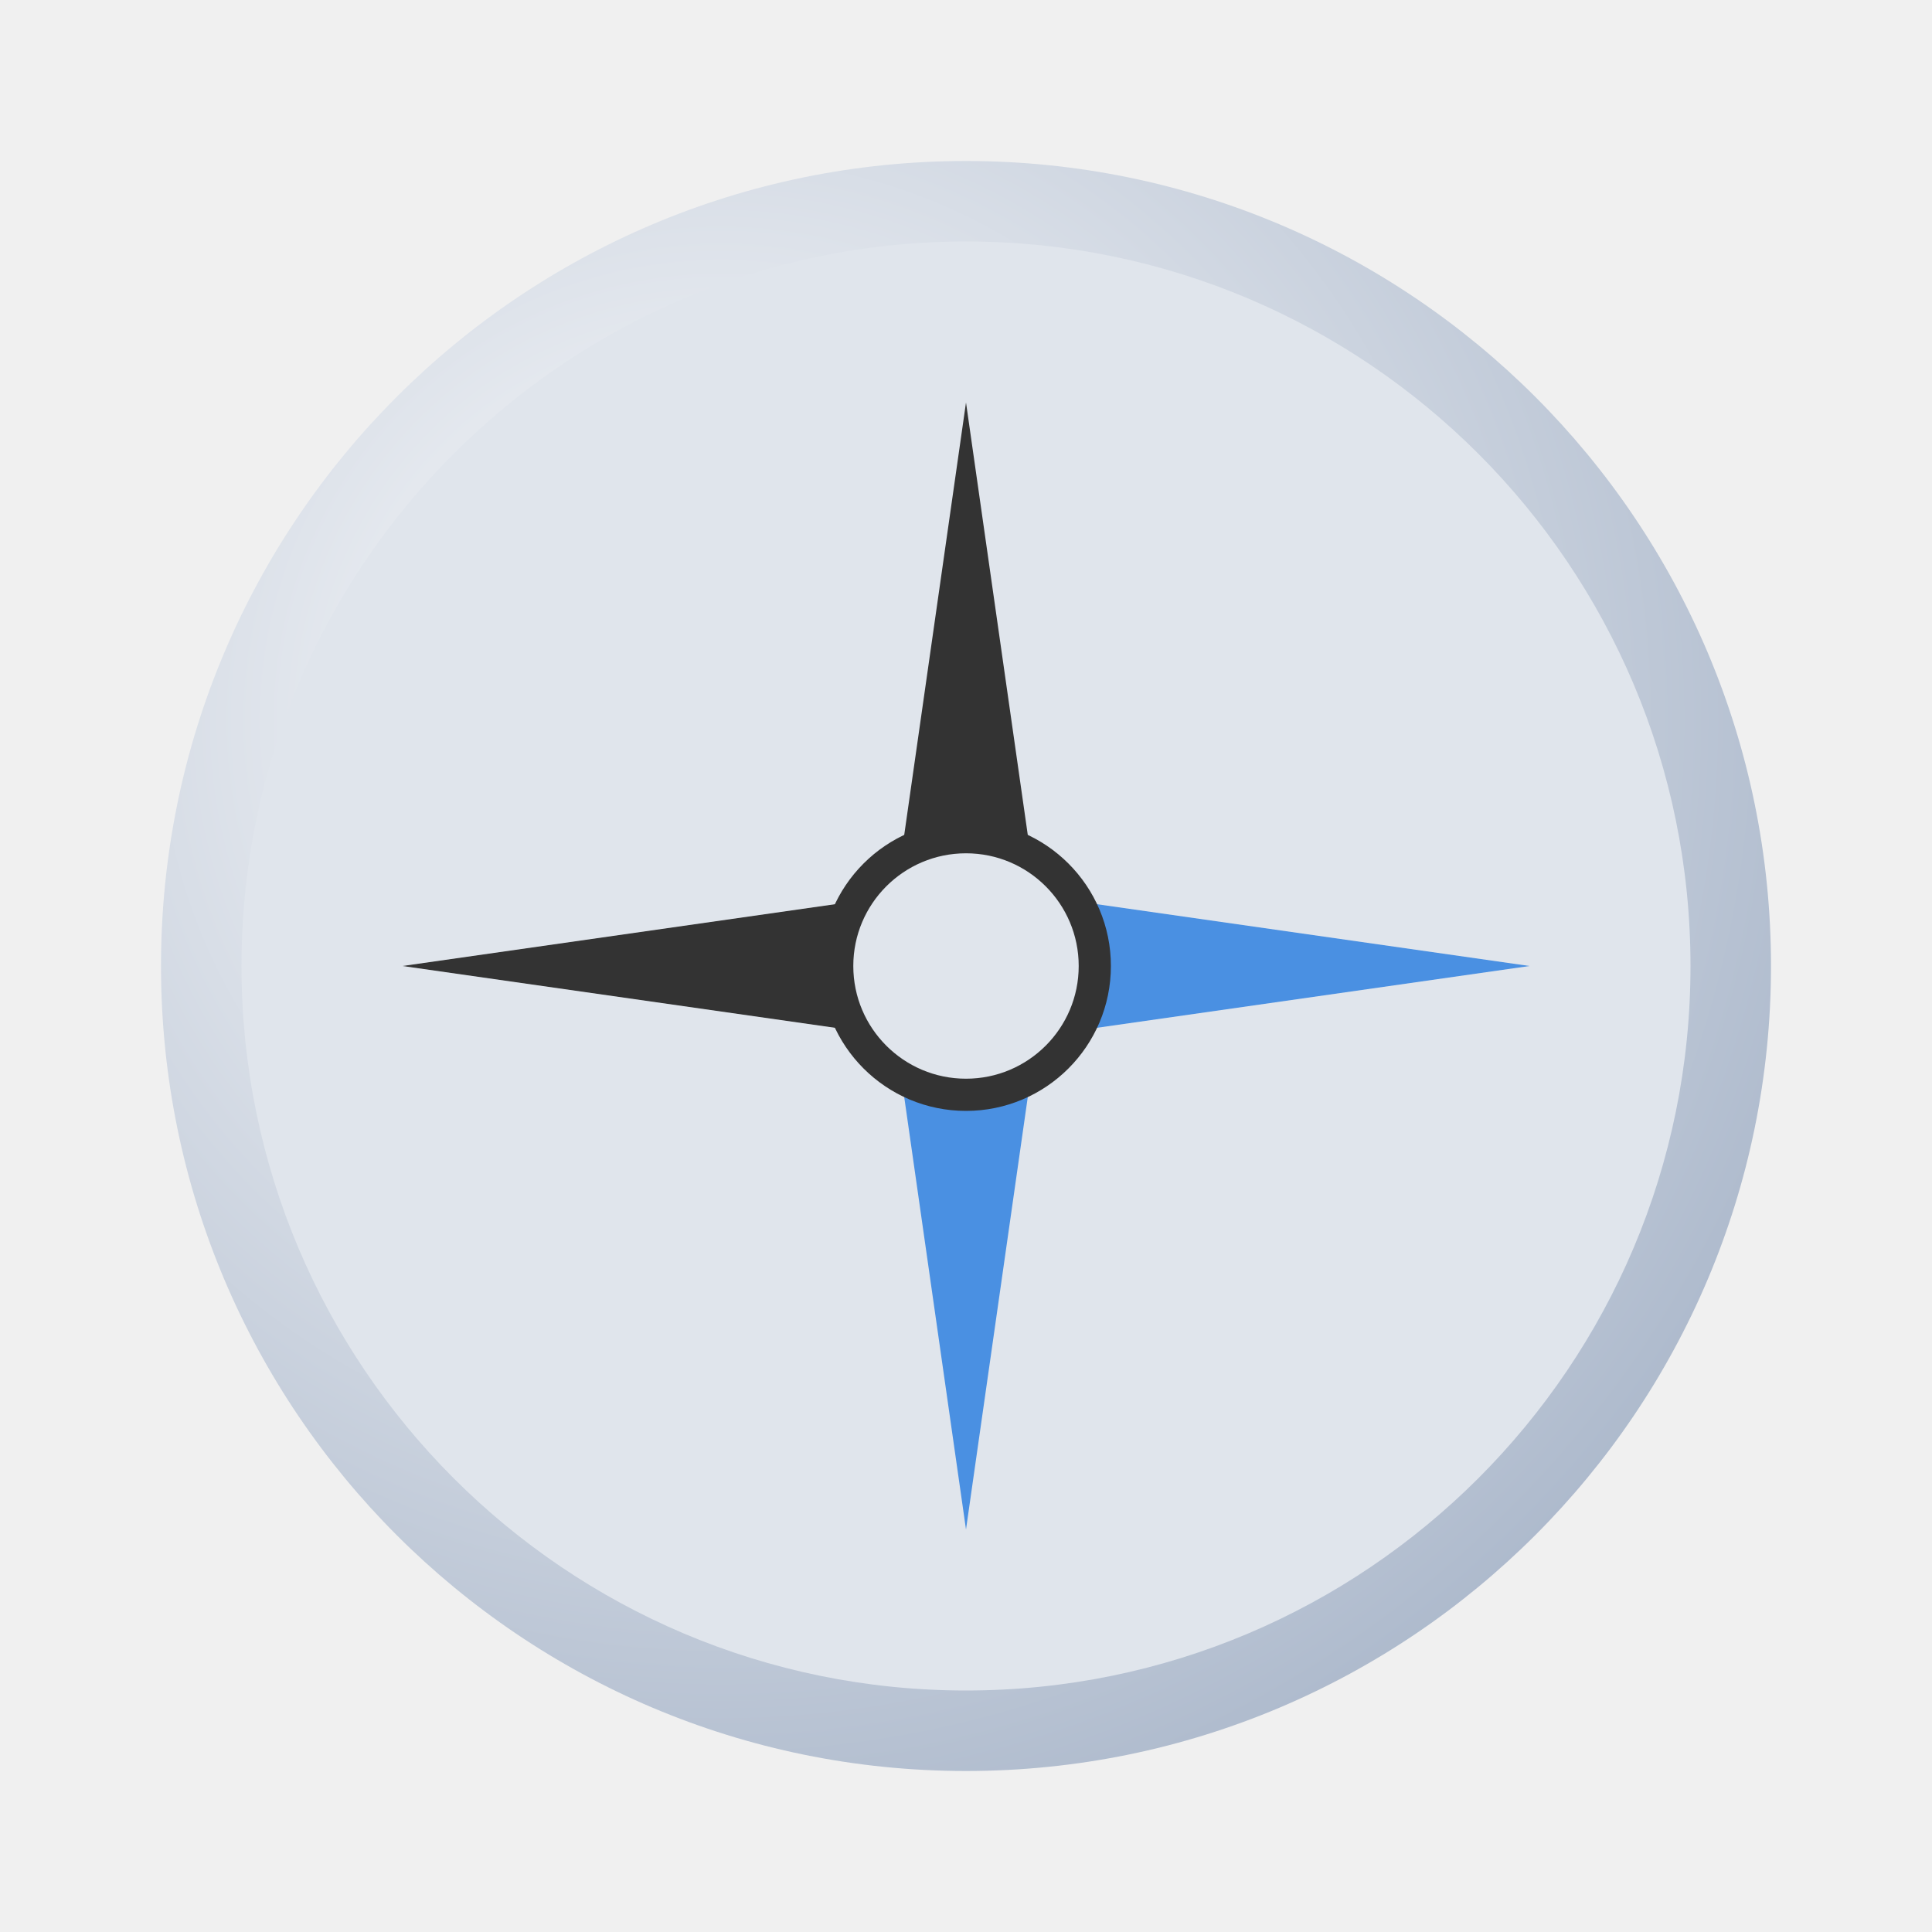
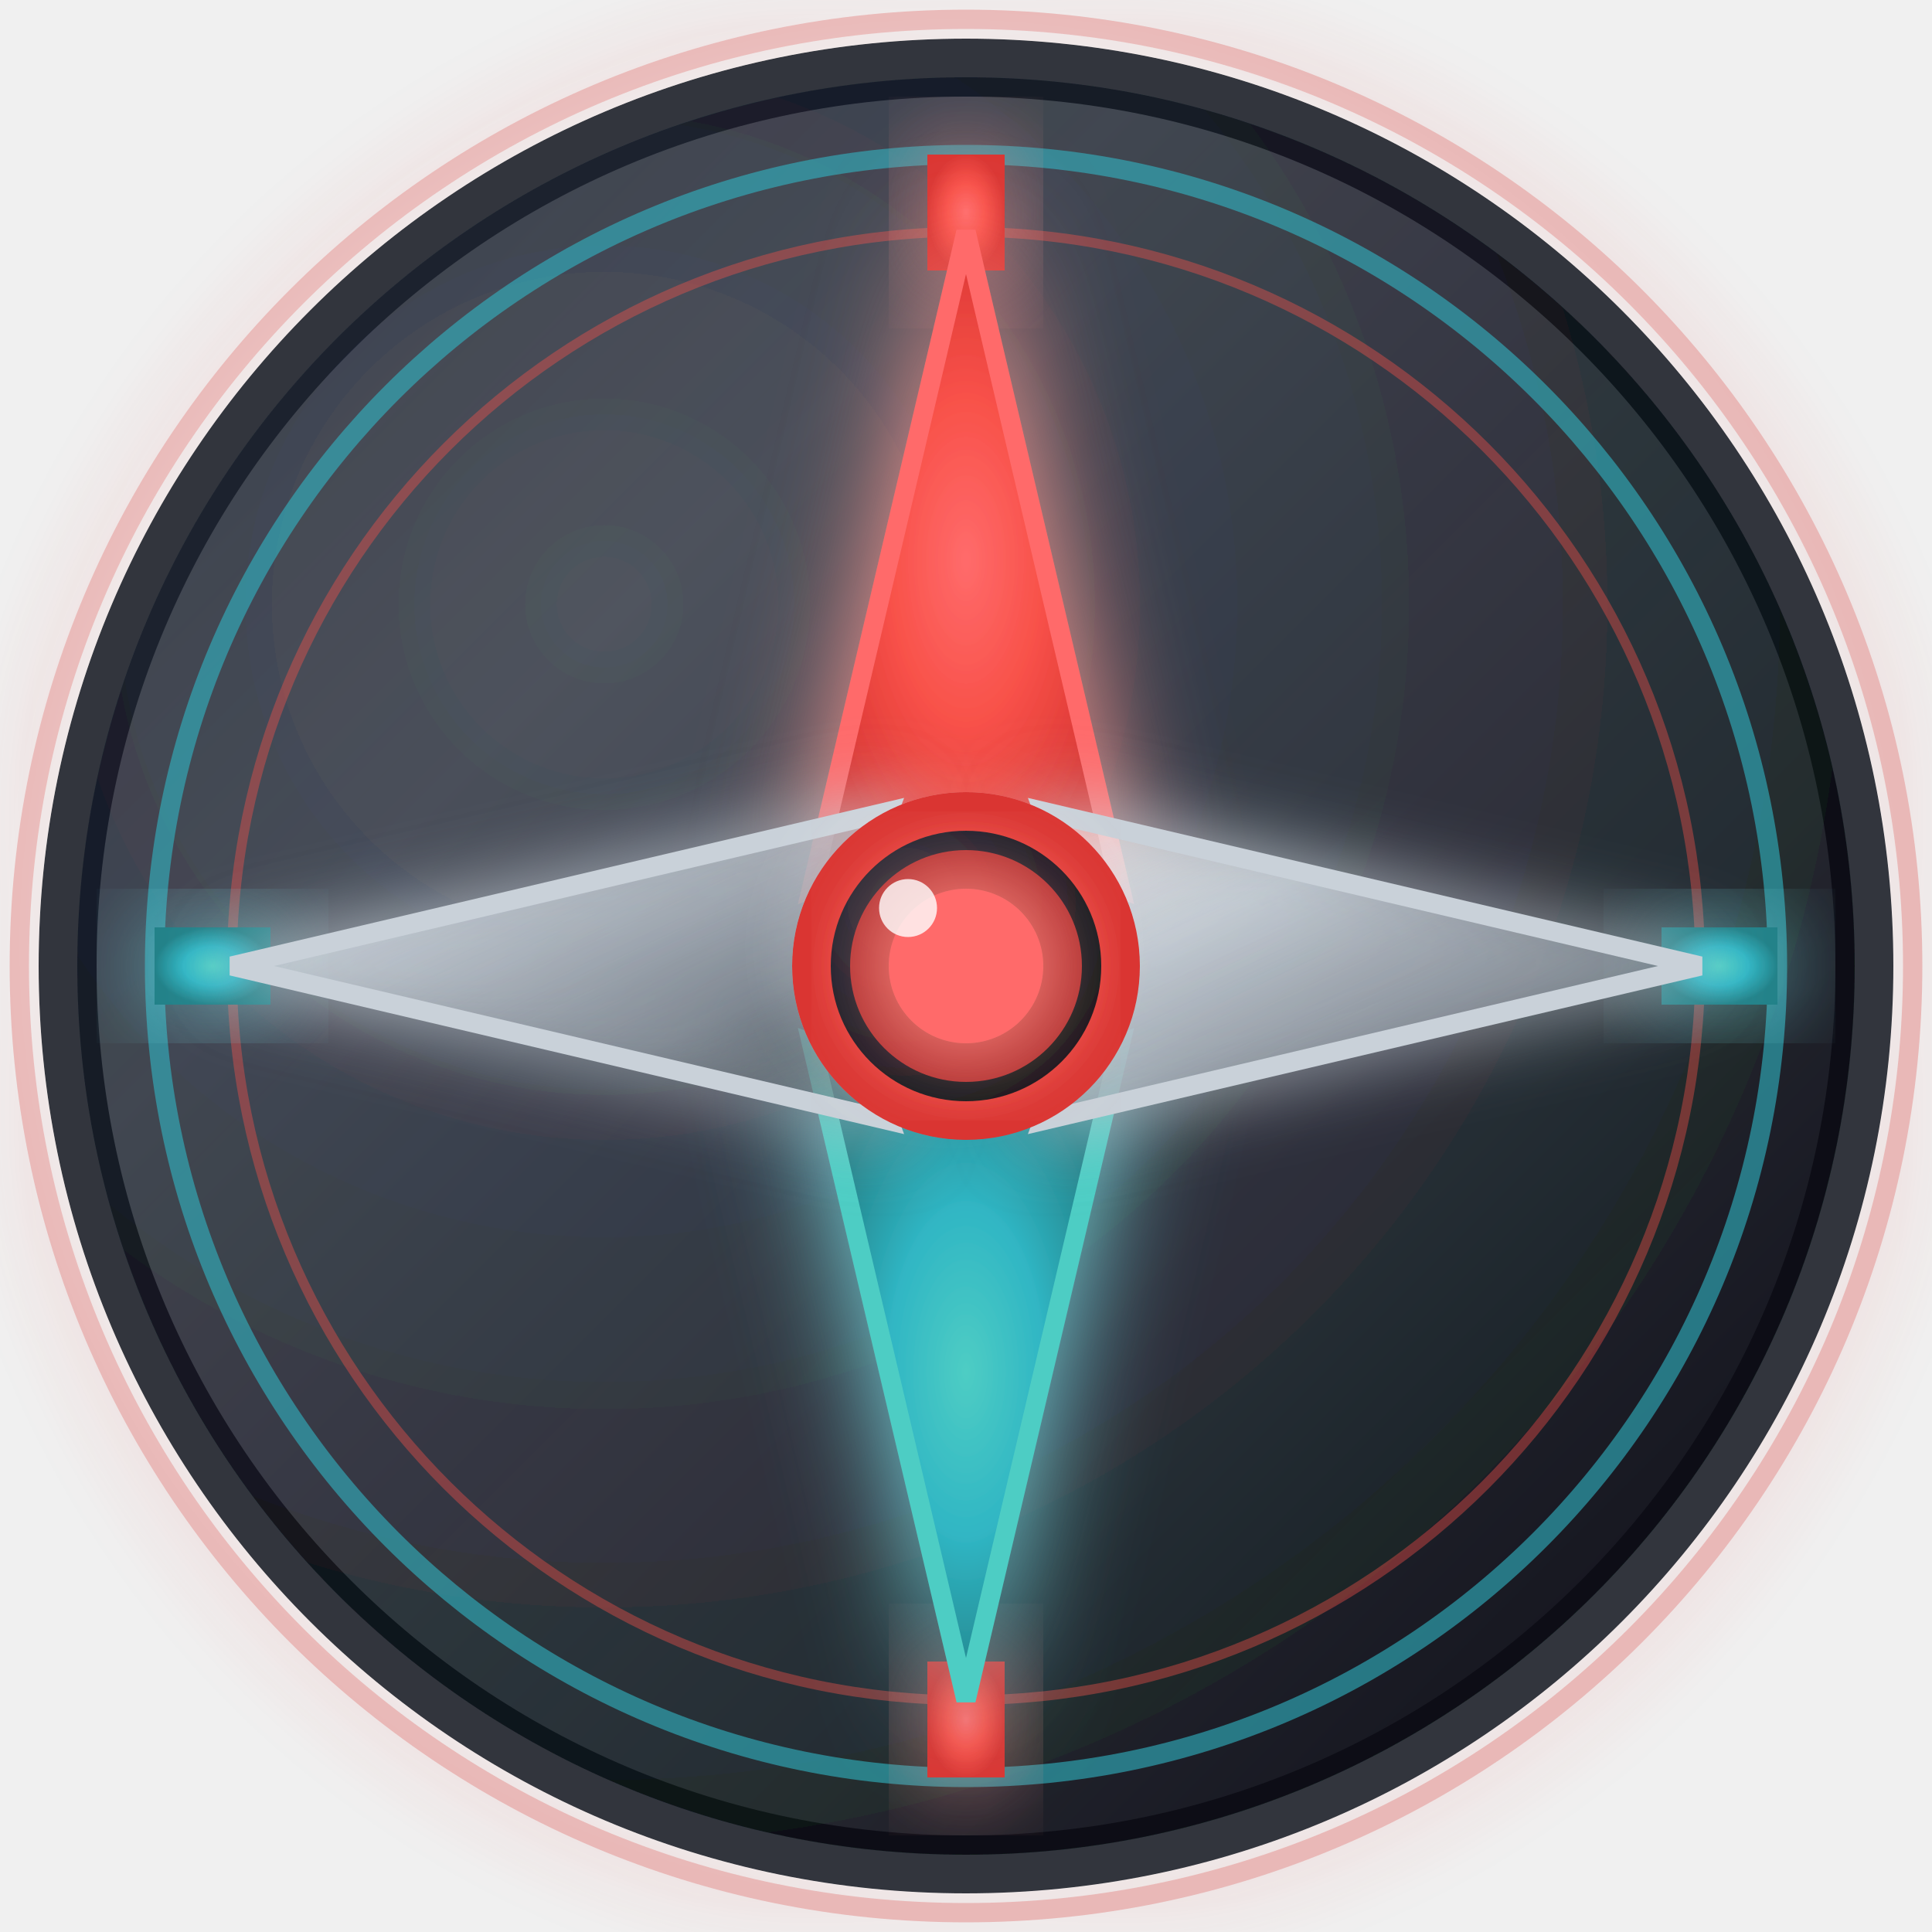
- <svg xmlns="http://www.w3.org/2000/svg" width="120" height="120" viewBox="0 0 120 120">
+ <svg xmlns="http://www.w3.org/2000/svg" width="100" height="100" viewBox="0 0 100 100">
  <defs>
-     <radialGradient id="soft-gradient" cx="0.35" cy="0.35" r="0.8">
-       <stop offset="0%" stop-color="#ffffff" />
-       <stop offset="100%" stop-color="#a3b1c6" />
+     <radialGradient id="metalGradient" cx="30%" cy="30%" r="70%">
+       <stop offset="0%" stop-color="#2a2f38" />
+       <stop offset="40%" stop-color="#1a1f2c" />
+       <stop offset="100%" stop-color="#0d1117" />
    </radialGradient>
+     <radialGradient id="glowingRed" cx="50%" cy="50%" r="50%">
+       <stop offset="0%" stop-color="#ff6b6b" />
+       <stop offset="50%" stop-color="#f85149" />
+       <stop offset="100%" stop-color="#da3633" />
+     </radialGradient>
+     <radialGradient id="glowingCyan" cx="50%" cy="50%" r="50%">
+       <stop offset="0%" stop-color="#4ecdc4" />
+       <stop offset="50%" stop-color="#30b6c4" />
+       <stop offset="100%" stop-color="#238289" />
+     </radialGradient>
+     <linearGradient id="metallicShine" x1="0%" y1="0%" x2="100%" y2="100%">
+       <stop offset="0%" stop-color="#ffffff" stop-opacity="0.4" />
+       <stop offset="30%" stop-color="#c9d1d9" stop-opacity="0.8" />
+       <stop offset="70%" stop-color="#8b949e" stop-opacity="0.6" />
+       <stop offset="100%" stop-color="#30363d" stop-opacity="0.3" />
+     </linearGradient>
+     <filter id="glow" x="-50%" y="-50%" width="200%" height="200%">
+       <feGaussianBlur stdDeviation="2" result="coloredBlur" />
+       <feMerge>
+         <feMergeNode in="coloredBlur" />
+         <feMergeNode in="SourceGraphic" />
+       </feMerge>
+     </filter>
+     <filter id="redGlow" x="-50%" y="-50%" width="200%" height="200%">
+       <feColorMatrix type="matrix" values="0 0 0 0 0.97  0 0 0 0 0.32  0 0 0 0 0.29  0 0 0 1 0" />
+       <feGaussianBlur stdDeviation="3" result="coloredBlur" />
+       <feMerge>
+         <feMergeNode in="coloredBlur" />
+         <feMergeNode in="SourceGraphic" />
+       </feMerge>
+     </filter>
+     <filter id="cyanGlow" x="-50%" y="-50%" width="200%" height="200%">
+       <feColorMatrix type="matrix" values="0 0 0 0 0.19  0 0 0 0 0.71  0 0 0 0 0.77  0 0 0 1 0" />
+       <feGaussianBlur stdDeviation="3" result="coloredBlur" />
+       <feMerge>
+         <feMergeNode in="coloredBlur" />
+         <feMergeNode in="SourceGraphic" />
+       </feMerge>
+     </filter>
+     <filter id="drop3d" x="-30%" y="-30%" width="160%" height="160%">
+       <feDropShadow dx="3" dy="3" stdDeviation="2" flood-color="#000000" flood-opacity="0.8" />
+       <feDropShadow dx="-1" dy="-1" stdDeviation="1" flood-color="#ffffff" flood-opacity="0.1" />
+     </filter>
  </defs>
-   <g transform="translate(10, 10)">
-     <circle cx="50" cy="50" r="50" fill="url(#soft-gradient)" />
-     <circle cx="50" cy="50" r="45" fill="#e0e5ec" />
-     <g>
-       <path d="M50 15 L55 50 L50 45 L45 50 Z" fill="#333" />
-       <path d="M50 85 L45 50 L50 55 L55 50 Z" fill="#4a90e2" />
-       <path d="M15 50 L50 55 L45 50 L50 45 Z" fill="#333" />
-       <path d="M85 50 L50 45 L55 50 L50 55 Z" fill="#4a90e2" />
-       <circle cx="50" cy="50" r="8" fill="#e0e5ec" stroke="#333" stroke-width="2" />
-     </g>
+   <circle cx="50" cy="50" r="49" fill="none" stroke="url(#glowingRed)" stroke-width="1" opacity="0.3" filter="url(#glow)" />
+   <circle cx="50" cy="50" r="47" fill="url(#metalGradient)" stroke="#30363d" stroke-width="2" filter="url(#drop3d)" />
+   <circle cx="50" cy="50" r="45" fill="url(#metallicShine)" opacity="0.3" />
+   <circle cx="50" cy="50" r="42" fill="none" stroke="#30b6c4" stroke-width="1" opacity="0.6" />
+   <circle cx="50" cy="50" r="38" fill="none" stroke="#f85149" stroke-width="0.5" opacity="0.4" />
+   <g>
+     <rect x="48" y="8" width="4" height="6" fill="url(#glowingRed)" filter="url(#redGlow)" />
+     <rect x="86" y="48" width="6" height="4" fill="url(#glowingCyan)" filter="url(#cyanGlow)" />
+     <rect x="48" y="86" width="4" height="6" fill="url(#glowingRed)" filter="url(#redGlow)" />
+     <rect x="8" y="48" width="6" height="4" fill="url(#glowingCyan)" filter="url(#cyanGlow)" />
  </g>
+   <g filter="url(#redGlow)">
+     <path d="M50 12 L58 46 L50 43 L42 46 Z" fill="url(#glowingRed)" stroke="#ff6b6b" stroke-width="1" />
+   </g>
+   <g filter="url(#cyanGlow)">
+     <path d="M50 88 L42 54 L50 57 L58 54 Z" fill="url(#glowingCyan)" stroke="#4ecdc4" stroke-width="1" />
+   </g>
+   <path d="M88 50 L54 42 L57 50 L54 58 Z" fill="url(#metallicShine)" stroke="#c9d1d9" stroke-width="1" filter="url(#glow)" />
+   <path d="M12 50 L46 58 L43 50 L46 42 Z" fill="url(#metallicShine)" stroke="#c9d1d9" stroke-width="1" filter="url(#glow)" />
+   <circle cx="50" cy="50" r="8" fill="url(#metalGradient)" stroke="url(#glowingRed)" stroke-width="2" filter="url(#drop3d)" />
+   <circle cx="50" cy="50" r="6" fill="url(#glowingRed)" opacity="0.8" />
+   <circle cx="50" cy="50" r="4" fill="#ff6b6b" filter="url(#redGlow)" />
+   <circle cx="47" cy="47" r="1.5" fill="#ffffff" opacity="0.8" />
</svg>
